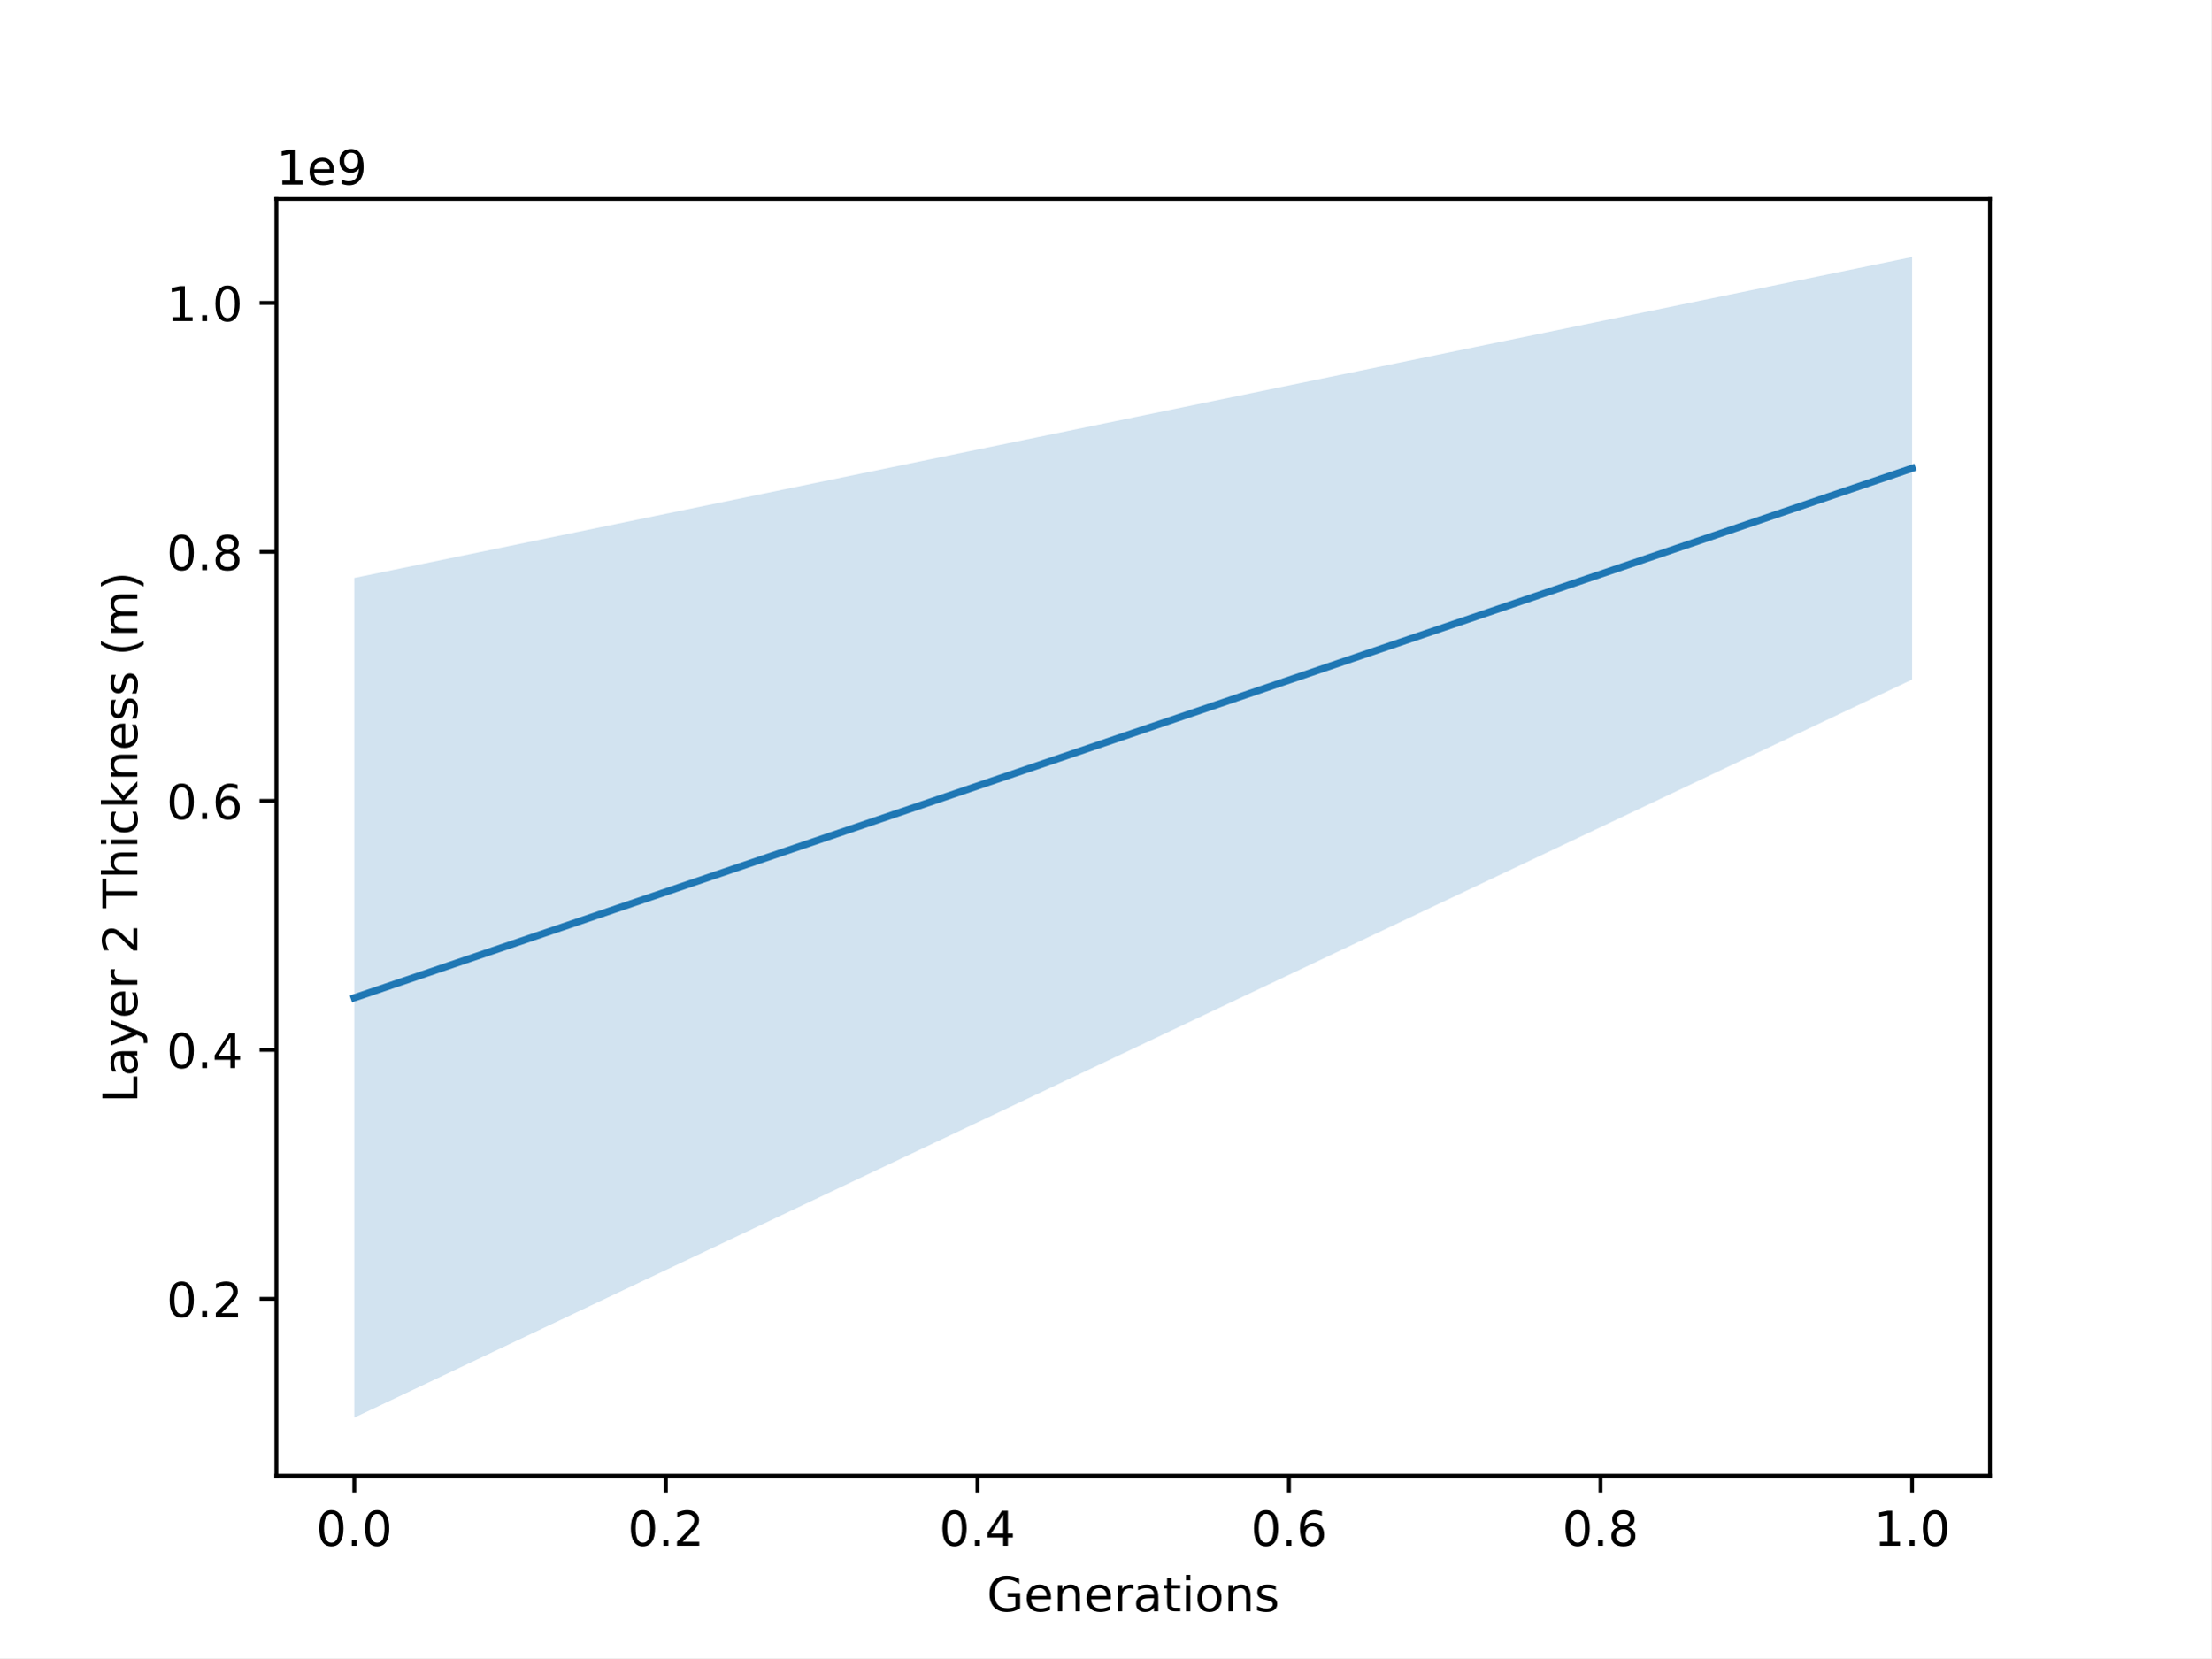
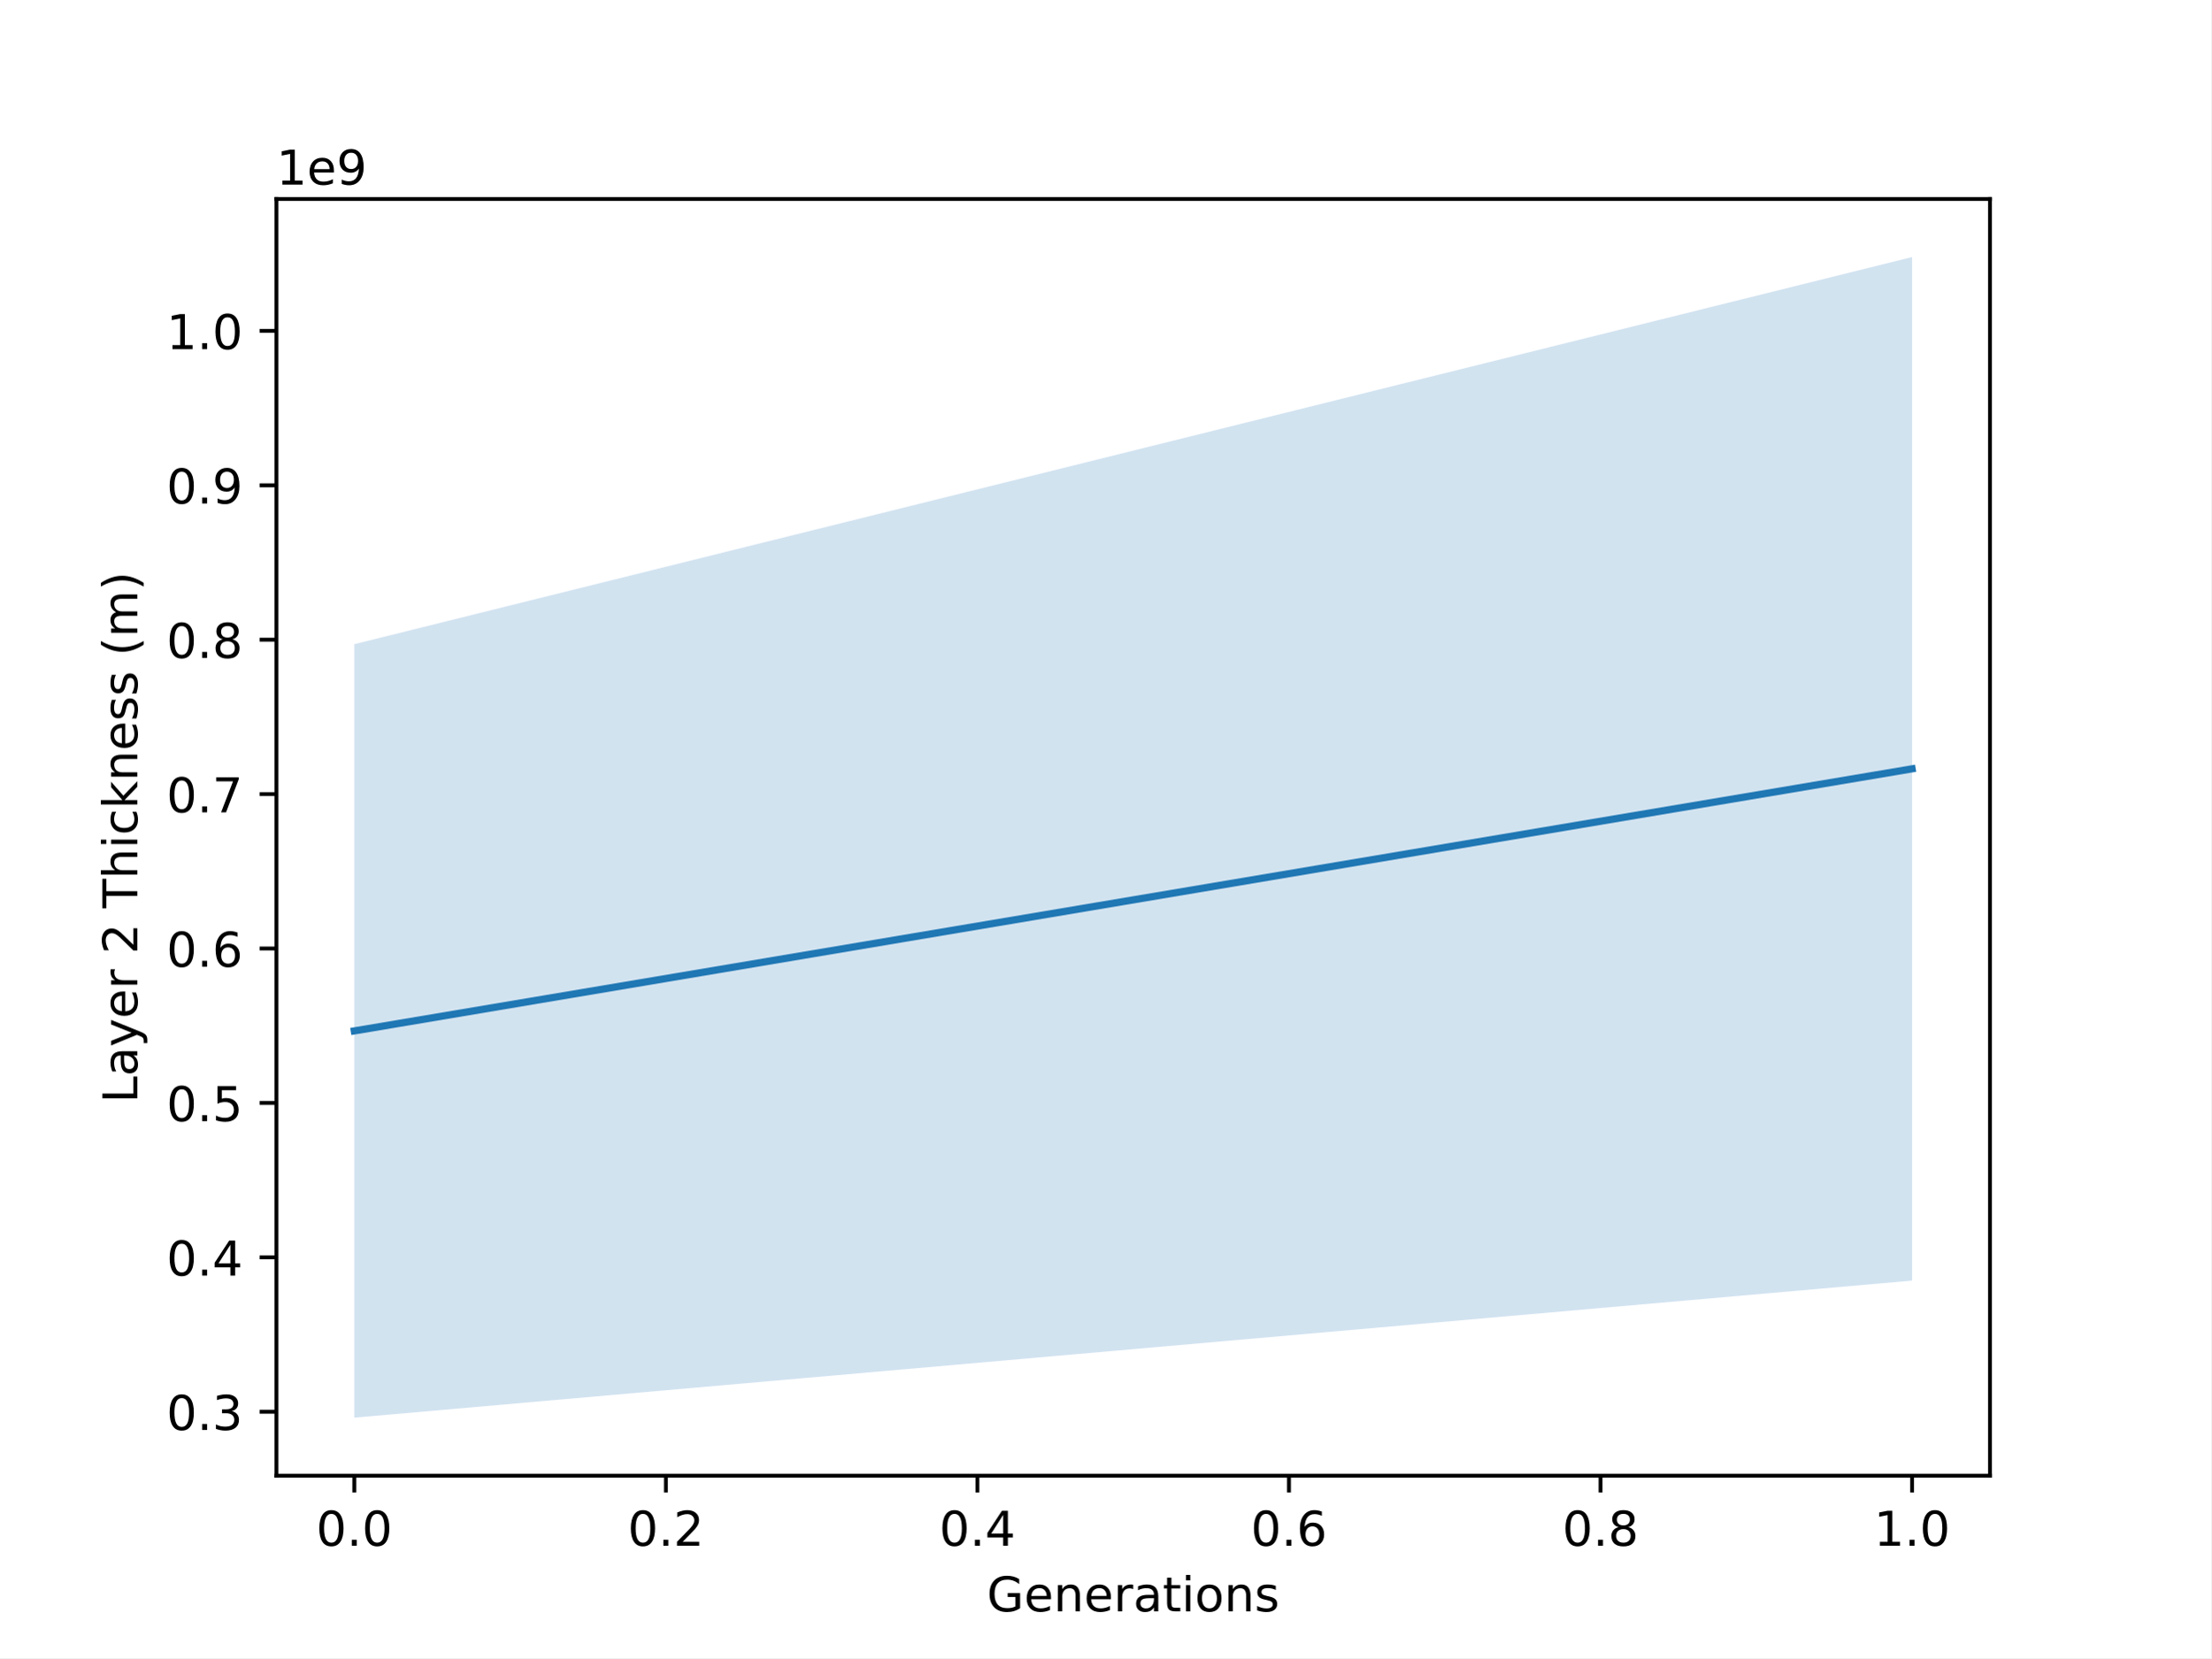
<svg xmlns="http://www.w3.org/2000/svg" xmlns:xlink="http://www.w3.org/1999/xlink" width="460.8pt" height="345.6pt" viewBox="0 0 460.8 345.6" version="1.1">
  <defs>
    <style type="text/css">*{stroke-linejoin: round; stroke-linecap: butt}</style>
  </defs>
  <g id="figure_1">
    <g id="patch_1">
      <path d="M 0 345.6  L 460.8 345.6  L 460.8 0  L 0 0  z " style="fill: #ffffff" />
    </g>
    <g id="axes_1">
      <g id="patch_2">
        <path d="M 57.6 307.584  L 414.72 307.584  L 414.72 41.472  L 57.6 41.472  z " style="fill: #ffffff" />
      </g>
      <g id="PolyCollection_1">
-         <path d="M 73.833 120.459  L 73.833 295.488  L 398.487 141.638  L 398.487 53.568  L 398.487 53.568  L 73.833 120.459  z " clip-path="url(#pd97bbeb970)" style="fill: #1f77b4; fill-opacity: 0.2" />
+         <path d="M 73.833 134.261  L 73.833 295.488  L 398.487 266.922  L 398.487 53.568  L 398.487 53.568  L 73.833 134.261  z " clip-path="url(#pe3a390f8cf)" style="fill: #1f77b4; fill-opacity: 0.2" />
      </g>
      <g id="matplotlib.axis_1">
        <g id="xtick_1">
          <g id="line2d_1">
            <defs>
-               <path id="mf9c140bf6c" d="M 0 0  L 0 3.5  " style="stroke: #000000; stroke-width: 0.8" />
+               <path id="m3cd0b9c267" d="M 0 0  L 0 3.5  " style="stroke: #000000; stroke-width: 0.8" />
            </defs>
            <g>
-               <use xlink:href="#mf9c140bf6c" x="73.833" y="307.584" style="stroke: #000000; stroke-width: 0.8" />
+               <use xlink:href="#m3cd0b9c267" x="73.833" y="307.584" style="stroke: #000000; stroke-width: 0.8" />
            </g>
          </g>
          <g id="text_1">
            <g transform="translate(65.88116 322.1824)scale(0.1 -0.1)">
              <defs>
                <path id="DejaVuSans-30" d="M 2034 4250  Q 1547 4250 1301 3770  Q 1056 3291 1056 2328  Q 1056 1369 1301 889  Q 1547 409 2034 409  Q 2525 409 2770 889  Q 3016 1369 3016 2328  Q 3016 3291 2770 3770  Q 2525 4250 2034 4250  z M 2034 4750  Q 2819 4750 3233 4129  Q 3647 3509 3647 2328  Q 3647 1150 3233 529  Q 2819 -91 2034 -91  Q 1250 -91 836 529  Q 422 1150 422 2328  Q 422 3509 836 4129  Q 1250 4750 2034 4750  z " transform="scale(0.015625)" />
                <path id="DejaVuSans-2e" d="M 684 794  L 1344 794  L 1344 0  L 684 0  L 684 794  z " transform="scale(0.015625)" />
              </defs>
              <use xlink:href="#DejaVuSans-30" />
              <use xlink:href="#DejaVuSans-2e" x="63.623" />
              <use xlink:href="#DejaVuSans-30" x="95.41" />
            </g>
          </g>
        </g>
        <g id="xtick_2">
          <g id="line2d_2">
            <g>
-               <use xlink:href="#mf9c140bf6c" x="138.764" y="307.584" style="stroke: #000000; stroke-width: 0.8" />
+               <use xlink:href="#m3cd0b9c267" x="138.764" y="307.584" style="stroke: #000000; stroke-width: 0.8" />
            </g>
          </g>
          <g id="text_2">
            <g transform="translate(130.8121 322.1824)scale(0.1 -0.1)">
              <defs>
                <path id="DejaVuSans-32" d="M 1228 531  L 3431 531  L 3431 0  L 469 0  L 469 531  Q 828 903 1448 1529  Q 2069 2156 2228 2338  Q 2531 2678 2651 2914  Q 2772 3150 2772 3378  Q 2772 3750 2511 3984  Q 2250 4219 1831 4219  Q 1534 4219 1204 4116  Q 875 4013 500 3803  L 500 4441  Q 881 4594 1212 4672  Q 1544 4750 1819 4750  Q 2544 4750 2975 4387  Q 3406 4025 3406 3419  Q 3406 3131 3298 2873  Q 3191 2616 2906 2266  Q 2828 2175 2409 1742  Q 1991 1309 1228 531  z " transform="scale(0.015625)" />
              </defs>
              <use xlink:href="#DejaVuSans-30" />
              <use xlink:href="#DejaVuSans-2e" x="63.623" />
              <use xlink:href="#DejaVuSans-32" x="95.41" />
            </g>
          </g>
        </g>
        <g id="xtick_3">
          <g id="line2d_3">
            <g>
-               <use xlink:href="#mf9c140bf6c" x="203.695" y="307.584" style="stroke: #000000; stroke-width: 0.8" />
+               <use xlink:href="#m3cd0b9c267" x="203.695" y="307.584" style="stroke: #000000; stroke-width: 0.8" />
            </g>
          </g>
          <g id="text_3">
            <g transform="translate(195.743 322.1824)scale(0.1 -0.1)">
              <defs>
                <path id="DejaVuSans-34" d="M 2419 4116  L 825 1625  L 2419 1625  L 2419 4116  z M 2253 4666  L 3047 4666  L 3047 1625  L 3713 1625  L 3713 1100  L 3047 1100  L 3047 0  L 2419 0  L 2419 1100  L 313 1100  L 313 1709  L 2253 4666  z " transform="scale(0.015625)" />
              </defs>
              <use xlink:href="#DejaVuSans-30" />
              <use xlink:href="#DejaVuSans-2e" x="63.623" />
              <use xlink:href="#DejaVuSans-34" x="95.41" />
            </g>
          </g>
        </g>
        <g id="xtick_4">
          <g id="line2d_4">
            <g>
-               <use xlink:href="#mf9c140bf6c" x="268.625" y="307.584" style="stroke: #000000; stroke-width: 0.8" />
+               <use xlink:href="#m3cd0b9c267" x="268.625" y="307.584" style="stroke: #000000; stroke-width: 0.8" />
            </g>
          </g>
          <g id="text_4">
            <g transform="translate(260.6739 322.1824)scale(0.1 -0.1)">
              <defs>
                <path id="DejaVuSans-36" d="M 2113 2584  Q 1688 2584 1439 2293  Q 1191 2003 1191 1497  Q 1191 994 1439 701  Q 1688 409 2113 409  Q 2538 409 2786 701  Q 3034 994 3034 1497  Q 3034 2003 2786 2293  Q 2538 2584 2113 2584  z M 3366 4563  L 3366 3988  Q 3128 4100 2886 4159  Q 2644 4219 2406 4219  Q 1781 4219 1451 3797  Q 1122 3375 1075 2522  Q 1259 2794 1537 2939  Q 1816 3084 2150 3084  Q 2853 3084 3261 2657  Q 3669 2231 3669 1497  Q 3669 778 3244 343  Q 2819 -91 2113 -91  Q 1303 -91 875 529  Q 447 1150 447 2328  Q 447 3434 972 4092  Q 1497 4750 2381 4750  Q 2619 4750 2861 4703  Q 3103 4656 3366 4563  z " transform="scale(0.015625)" />
              </defs>
              <use xlink:href="#DejaVuSans-30" />
              <use xlink:href="#DejaVuSans-2e" x="63.623" />
              <use xlink:href="#DejaVuSans-36" x="95.41" />
            </g>
          </g>
        </g>
        <g id="xtick_5">
          <g id="line2d_5">
            <g>
-               <use xlink:href="#mf9c140bf6c" x="333.556" y="307.584" style="stroke: #000000; stroke-width: 0.8" />
+               <use xlink:href="#m3cd0b9c267" x="333.556" y="307.584" style="stroke: #000000; stroke-width: 0.8" />
            </g>
          </g>
          <g id="text_5">
            <g transform="translate(325.6048 322.1824)scale(0.1 -0.1)">
              <defs>
                <path id="DejaVuSans-38" d="M 2034 2216  Q 1584 2216 1326 1975  Q 1069 1734 1069 1313  Q 1069 891 1326 650  Q 1584 409 2034 409  Q 2484 409 2743 651  Q 3003 894 3003 1313  Q 3003 1734 2745 1975  Q 2488 2216 2034 2216  z M 1403 2484  Q 997 2584 770 2862  Q 544 3141 544 3541  Q 544 4100 942 4425  Q 1341 4750 2034 4750  Q 2731 4750 3128 4425  Q 3525 4100 3525 3541  Q 3525 3141 3298 2862  Q 3072 2584 2669 2484  Q 3125 2378 3379 2068  Q 3634 1759 3634 1313  Q 3634 634 3220 271  Q 2806 -91 2034 -91  Q 1263 -91 848 271  Q 434 634 434 1313  Q 434 1759 690 2068  Q 947 2378 1403 2484  z M 1172 3481  Q 1172 3119 1398 2916  Q 1625 2713 2034 2713  Q 2441 2713 2670 2916  Q 2900 3119 2900 3481  Q 2900 3844 2670 4047  Q 2441 4250 2034 4250  Q 1625 4250 1398 4047  Q 1172 3844 1172 3481  z " transform="scale(0.015625)" />
              </defs>
              <use xlink:href="#DejaVuSans-30" />
              <use xlink:href="#DejaVuSans-2e" x="63.623" />
              <use xlink:href="#DejaVuSans-38" x="95.41" />
            </g>
          </g>
        </g>
        <g id="xtick_6">
          <g id="line2d_6">
            <g>
-               <use xlink:href="#mf9c140bf6c" x="398.487" y="307.584" style="stroke: #000000; stroke-width: 0.8" />
+               <use xlink:href="#m3cd0b9c267" x="398.487" y="307.584" style="stroke: #000000; stroke-width: 0.8" />
            </g>
          </g>
          <g id="text_6">
            <g transform="translate(390.5357 322.1824)scale(0.1 -0.1)">
              <defs>
                <path id="DejaVuSans-31" d="M 794 531  L 1825 531  L 1825 4091  L 703 3866  L 703 4441  L 1819 4666  L 2450 4666  L 2450 531  L 3481 531  L 3481 0  L 794 0  L 794 531  z " transform="scale(0.015625)" />
              </defs>
              <use xlink:href="#DejaVuSans-31" />
              <use xlink:href="#DejaVuSans-2e" x="63.623" />
              <use xlink:href="#DejaVuSans-30" x="95.41" />
            </g>
          </g>
        </g>
        <g id="text_7">
          <g transform="translate(205.6623 335.8606)scale(0.1 -0.1)">
            <defs>
              <path id="DejaVuSans-47" d="M 3809 666  L 3809 1919  L 2778 1919  L 2778 2438  L 4434 2438  L 4434 434  Q 4069 175 3628 42  Q 3188 -91 2688 -91  Q 1594 -91 976 548  Q 359 1188 359 2328  Q 359 3472 976 4111  Q 1594 4750 2688 4750  Q 3144 4750 3555 4637  Q 3966 4525 4313 4306  L 4313 3634  Q 3963 3931 3569 4081  Q 3175 4231 2741 4231  Q 1884 4231 1454 3753  Q 1025 3275 1025 2328  Q 1025 1384 1454 906  Q 1884 428 2741 428  Q 3075 428 3337 486  Q 3600 544 3809 666  z " transform="scale(0.015625)" />
              <path id="DejaVuSans-65" d="M 3597 1894  L 3597 1613  L 953 1613  Q 991 1019 1311 708  Q 1631 397 2203 397  Q 2534 397 2845 478  Q 3156 559 3463 722  L 3463 178  Q 3153 47 2828 -22  Q 2503 -91 2169 -91  Q 1331 -91 842 396  Q 353 884 353 1716  Q 353 2575 817 3079  Q 1281 3584 2069 3584  Q 2775 3584 3186 3129  Q 3597 2675 3597 1894  z M 3022 2063  Q 3016 2534 2758 2815  Q 2500 3097 2075 3097  Q 1594 3097 1305 2825  Q 1016 2553 972 2059  L 3022 2063  z " transform="scale(0.015625)" />
              <path id="DejaVuSans-6e" d="M 3513 2113  L 3513 0  L 2938 0  L 2938 2094  Q 2938 2591 2744 2837  Q 2550 3084 2163 3084  Q 1697 3084 1428 2787  Q 1159 2491 1159 1978  L 1159 0  L 581 0  L 581 3500  L 1159 3500  L 1159 2956  Q 1366 3272 1645 3428  Q 1925 3584 2291 3584  Q 2894 3584 3203 3211  Q 3513 2838 3513 2113  z " transform="scale(0.015625)" />
              <path id="DejaVuSans-72" d="M 2631 2963  Q 2534 3019 2420 3045  Q 2306 3072 2169 3072  Q 1681 3072 1420 2755  Q 1159 2438 1159 1844  L 1159 0  L 581 0  L 581 3500  L 1159 3500  L 1159 2956  Q 1341 3275 1631 3429  Q 1922 3584 2338 3584  Q 2397 3584 2469 3576  Q 2541 3569 2628 3553  L 2631 2963  z " transform="scale(0.015625)" />
              <path id="DejaVuSans-61" d="M 2194 1759  Q 1497 1759 1228 1600  Q 959 1441 959 1056  Q 959 750 1161 570  Q 1363 391 1709 391  Q 2188 391 2477 730  Q 2766 1069 2766 1631  L 2766 1759  L 2194 1759  z M 3341 1997  L 3341 0  L 2766 0  L 2766 531  Q 2569 213 2275 61  Q 1981 -91 1556 -91  Q 1019 -91 701 211  Q 384 513 384 1019  Q 384 1609 779 1909  Q 1175 2209 1959 2209  L 2766 2209  L 2766 2266  Q 2766 2663 2505 2880  Q 2244 3097 1772 3097  Q 1472 3097 1187 3025  Q 903 2953 641 2809  L 641 3341  Q 956 3463 1253 3523  Q 1550 3584 1831 3584  Q 2591 3584 2966 3190  Q 3341 2797 3341 1997  z " transform="scale(0.015625)" />
              <path id="DejaVuSans-74" d="M 1172 4494  L 1172 3500  L 2356 3500  L 2356 3053  L 1172 3053  L 1172 1153  Q 1172 725 1289 603  Q 1406 481 1766 481  L 2356 481  L 2356 0  L 1766 0  Q 1100 0 847 248  Q 594 497 594 1153  L 594 3053  L 172 3053  L 172 3500  L 594 3500  L 594 4494  L 1172 4494  z " transform="scale(0.015625)" />
              <path id="DejaVuSans-69" d="M 603 3500  L 1178 3500  L 1178 0  L 603 0  L 603 3500  z M 603 4863  L 1178 4863  L 1178 4134  L 603 4134  L 603 4863  z " transform="scale(0.015625)" />
              <path id="DejaVuSans-6f" d="M 1959 3097  Q 1497 3097 1228 2736  Q 959 2375 959 1747  Q 959 1119 1226 758  Q 1494 397 1959 397  Q 2419 397 2687 759  Q 2956 1122 2956 1747  Q 2956 2369 2687 2733  Q 2419 3097 1959 3097  z M 1959 3584  Q 2709 3584 3137 3096  Q 3566 2609 3566 1747  Q 3566 888 3137 398  Q 2709 -91 1959 -91  Q 1206 -91 779 398  Q 353 888 353 1747  Q 353 2609 779 3096  Q 1206 3584 1959 3584  z " transform="scale(0.015625)" />
              <path id="DejaVuSans-73" d="M 2834 3397  L 2834 2853  Q 2591 2978 2328 3040  Q 2066 3103 1784 3103  Q 1356 3103 1142 2972  Q 928 2841 928 2578  Q 928 2378 1081 2264  Q 1234 2150 1697 2047  L 1894 2003  Q 2506 1872 2764 1633  Q 3022 1394 3022 966  Q 3022 478 2636 193  Q 2250 -91 1575 -91  Q 1294 -91 989 -36  Q 684 19 347 128  L 347 722  Q 666 556 975 473  Q 1284 391 1588 391  Q 1994 391 2212 530  Q 2431 669 2431 922  Q 2431 1156 2273 1281  Q 2116 1406 1581 1522  L 1381 1569  Q 847 1681 609 1914  Q 372 2147 372 2553  Q 372 3047 722 3315  Q 1072 3584 1716 3584  Q 2034 3584 2315 3537  Q 2597 3491 2834 3397  z " transform="scale(0.015625)" />
            </defs>
            <use xlink:href="#DejaVuSans-47" />
            <use xlink:href="#DejaVuSans-65" x="77.49" />
            <use xlink:href="#DejaVuSans-6e" x="139.014" />
            <use xlink:href="#DejaVuSans-65" x="202.393" />
            <use xlink:href="#DejaVuSans-72" x="263.916" />
            <use xlink:href="#DejaVuSans-61" x="305.029" />
            <use xlink:href="#DejaVuSans-74" x="366.309" />
            <use xlink:href="#DejaVuSans-69" x="405.518" />
            <use xlink:href="#DejaVuSans-6f" x="433.301" />
            <use xlink:href="#DejaVuSans-6e" x="494.482" />
            <use xlink:href="#DejaVuSans-73" x="557.861" />
          </g>
        </g>
      </g>
      <g id="matplotlib.axis_2">
        <g id="ytick_1">
          <g id="line2d_7">
            <defs>
-               <path id="m0a9adb5479" d="M 0 0  L -3.5 0  " style="stroke: #000000; stroke-width: 0.8" />
+               <path id="md04cd48ae5" d="M 0 0  L -3.5 0  " style="stroke: #000000; stroke-width: 0.8" />
            </defs>
            <g>
-               <use xlink:href="#m0a9adb5479" x="57.6" y="270.725" style="stroke: #000000; stroke-width: 0.8" />
+               <use xlink:href="#md04cd48ae5" x="57.6" y="294.255" style="stroke: #000000; stroke-width: 0.8" />
            </g>
          </g>
          <g id="text_8">
-             <g transform="translate(34.69687 274.5246)scale(0.1 -0.1)">
-               <use xlink:href="#DejaVuSans-30" />
-               <use xlink:href="#DejaVuSans-2e" x="63.623" />
-               <use xlink:href="#DejaVuSans-32" x="95.41" />
+             <g transform="translate(34.69687 298.0546)scale(0.1 -0.1)">
+               <defs>
+                 <path id="DejaVuSans-33" d="M 2597 2516  Q 3050 2419 3304 2112  Q 3559 1806 3559 1356  Q 3559 666 3084 287  Q 2609 -91 1734 -91  Q 1441 -91 1130 -33  Q 819 25 488 141  L 488 750  Q 750 597 1062 519  Q 1375 441 1716 441  Q 2309 441 2620 675  Q 2931 909 2931 1356  Q 2931 1769 2642 2001  Q 2353 2234 1838 2234  L 1294 2234  L 1294 2753  L 1863 2753  Q 2328 2753 2575 2939  Q 2822 3125 2822 3475  Q 2822 3834 2567 4026  Q 2313 4219 1838 4219  Q 1578 4219 1281 4162  Q 984 4106 628 3988  L 628 4550  Q 988 4650 1302 4700  Q 1616 4750 1894 4750  Q 2613 4750 3031 4423  Q 3450 4097 3450 3541  Q 3450 3153 3228 2886  Q 3006 2619 2597 2516  z " transform="scale(0.015625)" />
+               </defs>
+               <use xlink:href="#DejaVuSans-30" />
+               <use xlink:href="#DejaVuSans-2e" x="63.623" />
+               <use xlink:href="#DejaVuSans-33" x="95.41" />
            </g>
          </g>
        </g>
        <g id="ytick_2">
          <g id="line2d_8">
            <g>
-               <use xlink:href="#m0a9adb5479" x="57.6" y="218.826" style="stroke: #000000; stroke-width: 0.8" />
+               <use xlink:href="#md04cd48ae5" x="57.6" y="262.07" style="stroke: #000000; stroke-width: 0.8" />
            </g>
          </g>
          <g id="text_9">
-             <g transform="translate(34.69687 222.6249)scale(0.1 -0.1)">
+             <g transform="translate(34.69687 265.8693)scale(0.1 -0.1)">
              <use xlink:href="#DejaVuSans-30" />
              <use xlink:href="#DejaVuSans-2e" x="63.623" />
              <use xlink:href="#DejaVuSans-34" x="95.41" />
            </g>
          </g>
        </g>
        <g id="ytick_3">
          <g id="line2d_9">
            <g>
-               <use xlink:href="#m0a9adb5479" x="57.6" y="166.926" style="stroke: #000000; stroke-width: 0.8" />
+               <use xlink:href="#md04cd48ae5" x="57.6" y="229.885" style="stroke: #000000; stroke-width: 0.8" />
            </g>
          </g>
          <g id="text_10">
-             <g transform="translate(34.69687 170.7252)scale(0.1 -0.1)">
-               <use xlink:href="#DejaVuSans-30" />
-               <use xlink:href="#DejaVuSans-2e" x="63.623" />
-               <use xlink:href="#DejaVuSans-36" x="95.41" />
+             <g transform="translate(34.69687 233.6841)scale(0.1 -0.1)">
+               <defs>
+                 <path id="DejaVuSans-35" d="M 691 4666  L 3169 4666  L 3169 4134  L 1269 4134  L 1269 2991  Q 1406 3038 1543 3061  Q 1681 3084 1819 3084  Q 2600 3084 3056 2656  Q 3513 2228 3513 1497  Q 3513 744 3044 326  Q 2575 -91 1722 -91  Q 1428 -91 1123 -41  Q 819 9 494 109  L 494 744  Q 775 591 1075 516  Q 1375 441 1709 441  Q 2250 441 2565 725  Q 2881 1009 2881 1497  Q 2881 1984 2565 2268  Q 2250 2553 1709 2553  Q 1456 2553 1204 2497  Q 953 2441 691 2322  L 691 4666  z " transform="scale(0.015625)" />
+               </defs>
+               <use xlink:href="#DejaVuSans-30" />
+               <use xlink:href="#DejaVuSans-2e" x="63.623" />
+               <use xlink:href="#DejaVuSans-35" x="95.41" />
            </g>
          </g>
        </g>
        <g id="ytick_4">
          <g id="line2d_10">
            <g>
-               <use xlink:href="#m0a9adb5479" x="57.6" y="115.026" style="stroke: #000000; stroke-width: 0.8" />
+               <use xlink:href="#md04cd48ae5" x="57.6" y="197.7" style="stroke: #000000; stroke-width: 0.8" />
            </g>
          </g>
          <g id="text_11">
-             <g transform="translate(34.69687 118.8255)scale(0.1 -0.1)">
-               <use xlink:href="#DejaVuSans-30" />
-               <use xlink:href="#DejaVuSans-2e" x="63.623" />
-               <use xlink:href="#DejaVuSans-38" x="95.41" />
+             <g transform="translate(34.69687 201.4988)scale(0.1 -0.1)">
+               <use xlink:href="#DejaVuSans-30" />
+               <use xlink:href="#DejaVuSans-2e" x="63.623" />
+               <use xlink:href="#DejaVuSans-36" x="95.41" />
            </g>
          </g>
        </g>
        <g id="ytick_5">
          <g id="line2d_11">
            <g>
-               <use xlink:href="#m0a9adb5479" x="57.6" y="63.127" style="stroke: #000000; stroke-width: 0.8" />
+               <use xlink:href="#md04cd48ae5" x="57.6" y="165.514" style="stroke: #000000; stroke-width: 0.8" />
            </g>
          </g>
          <g id="text_12">
-             <g transform="translate(34.69687 66.92581)scale(0.1 -0.1)">
+             <g transform="translate(34.69687 169.3135)scale(0.1 -0.1)">
+               <defs>
+                 <path id="DejaVuSans-37" d="M 525 4666  L 3525 4666  L 3525 4397  L 1831 0  L 1172 0  L 2766 4134  L 525 4134  L 525 4666  z " transform="scale(0.015625)" />
+               </defs>
+               <use xlink:href="#DejaVuSans-30" />
+               <use xlink:href="#DejaVuSans-2e" x="63.623" />
+               <use xlink:href="#DejaVuSans-37" x="95.41" />
+             </g>
+           </g>
+         </g>
+         <g id="ytick_6">
+           <g id="line2d_12">
+             <g>
+               <use xlink:href="#md04cd48ae5" x="57.6" y="133.329" style="stroke: #000000; stroke-width: 0.8" />
+             </g>
+           </g>
+           <g id="text_13">
+             <g transform="translate(34.69687 137.1283)scale(0.1 -0.1)">
+               <use xlink:href="#DejaVuSans-30" />
+               <use xlink:href="#DejaVuSans-2e" x="63.623" />
+               <use xlink:href="#DejaVuSans-38" x="95.41" />
+             </g>
+           </g>
+         </g>
+         <g id="ytick_7">
+           <g id="line2d_13">
+             <g>
+               <use xlink:href="#md04cd48ae5" x="57.6" y="101.144" style="stroke: #000000; stroke-width: 0.8" />
+             </g>
+           </g>
+           <g id="text_14">
+             <g transform="translate(34.69687 104.943)scale(0.1 -0.1)">
+               <defs>
+                 <path id="DejaVuSans-39" d="M 703 97  L 703 672  Q 941 559 1184 500  Q 1428 441 1663 441  Q 2288 441 2617 861  Q 2947 1281 2994 2138  Q 2813 1869 2534 1725  Q 2256 1581 1919 1581  Q 1219 1581 811 2004  Q 403 2428 403 3163  Q 403 3881 828 4315  Q 1253 4750 1959 4750  Q 2769 4750 3195 4129  Q 3622 3509 3622 2328  Q 3622 1225 3098 567  Q 2575 -91 1691 -91  Q 1453 -91 1209 -44  Q 966 3 703 97  z M 1959 2075  Q 2384 2075 2632 2365  Q 2881 2656 2881 3163  Q 2881 3666 2632 3958  Q 2384 4250 1959 4250  Q 1534 4250 1286 3958  Q 1038 3666 1038 3163  Q 1038 2656 1286 2365  Q 1534 2075 1959 2075  z " transform="scale(0.015625)" />
+               </defs>
+               <use xlink:href="#DejaVuSans-30" />
+               <use xlink:href="#DejaVuSans-2e" x="63.623" />
+               <use xlink:href="#DejaVuSans-39" x="95.41" />
+             </g>
+           </g>
+         </g>
+         <g id="ytick_8">
+           <g id="line2d_14">
+             <g>
+               <use xlink:href="#md04cd48ae5" x="57.6" y="68.959" style="stroke: #000000; stroke-width: 0.8" />
+             </g>
+           </g>
+           <g id="text_15">
+             <g transform="translate(34.69687 72.75775)scale(0.1 -0.1)">
              <use xlink:href="#DejaVuSans-31" />
              <use xlink:href="#DejaVuSans-2e" x="63.623" />
              <use xlink:href="#DejaVuSans-30" x="95.41" />
            </g>
          </g>
        </g>
-         <g id="text_13">
+         <g id="text_16">
          <g transform="translate(28.61719 229.9007)rotate(-90)scale(0.1 -0.1)">
            <defs>
              <path id="DejaVuSans-4c" d="M 628 4666  L 1259 4666  L 1259 531  L 3531 531  L 3531 0  L 628 0  L 628 4666  z " transform="scale(0.015625)" />
              <path id="DejaVuSans-79" d="M 2059 -325  Q 1816 -950 1584 -1140  Q 1353 -1331 966 -1331  L 506 -1331  L 506 -850  L 844 -850  Q 1081 -850 1212 -737  Q 1344 -625 1503 -206  L 1606 56  L 191 3500  L 800 3500  L 1894 763  L 2988 3500  L 3597 3500  L 2059 -325  z " transform="scale(0.015625)" />
              <path id="DejaVuSans-20" transform="scale(0.015625)" />
              <path id="DejaVuSans-54" d="M -19 4666  L 3928 4666  L 3928 4134  L 2272 4134  L 2272 0  L 1638 0  L 1638 4134  L -19 4134  L -19 4666  z " transform="scale(0.015625)" />
              <path id="DejaVuSans-68" d="M 3513 2113  L 3513 0  L 2938 0  L 2938 2094  Q 2938 2591 2744 2837  Q 2550 3084 2163 3084  Q 1697 3084 1428 2787  Q 1159 2491 1159 1978  L 1159 0  L 581 0  L 581 4863  L 1159 4863  L 1159 2956  Q 1366 3272 1645 3428  Q 1925 3584 2291 3584  Q 2894 3584 3203 3211  Q 3513 2838 3513 2113  z " transform="scale(0.015625)" />
              <path id="DejaVuSans-63" d="M 3122 3366  L 3122 2828  Q 2878 2963 2633 3030  Q 2388 3097 2138 3097  Q 1578 3097 1268 2742  Q 959 2388 959 1747  Q 959 1106 1268 751  Q 1578 397 2138 397  Q 2388 397 2633 464  Q 2878 531 3122 666  L 3122 134  Q 2881 22 2623 -34  Q 2366 -91 2075 -91  Q 1284 -91 818 406  Q 353 903 353 1747  Q 353 2603 823 3093  Q 1294 3584 2113 3584  Q 2378 3584 2631 3529  Q 2884 3475 3122 3366  z " transform="scale(0.015625)" />
              <path id="DejaVuSans-6b" d="M 581 4863  L 1159 4863  L 1159 1991  L 2875 3500  L 3609 3500  L 1753 1863  L 3688 0  L 2938 0  L 1159 1709  L 1159 0  L 581 0  L 581 4863  z " transform="scale(0.015625)" />
              <path id="DejaVuSans-28" d="M 1984 4856  Q 1566 4138 1362 3434  Q 1159 2731 1159 2009  Q 1159 1288 1364 580  Q 1569 -128 1984 -844  L 1484 -844  Q 1016 -109 783 600  Q 550 1309 550 2009  Q 550 2706 781 3412  Q 1013 4119 1484 4856  L 1984 4856  z " transform="scale(0.015625)" />
              <path id="DejaVuSans-6d" d="M 3328 2828  Q 3544 3216 3844 3400  Q 4144 3584 4550 3584  Q 5097 3584 5394 3201  Q 5691 2819 5691 2113  L 5691 0  L 5113 0  L 5113 2094  Q 5113 2597 4934 2840  Q 4756 3084 4391 3084  Q 3944 3084 3684 2787  Q 3425 2491 3425 1978  L 3425 0  L 2847 0  L 2847 2094  Q 2847 2600 2669 2842  Q 2491 3084 2119 3084  Q 1678 3084 1418 2786  Q 1159 2488 1159 1978  L 1159 0  L 581 0  L 581 3500  L 1159 3500  L 1159 2956  Q 1356 3278 1631 3431  Q 1906 3584 2284 3584  Q 2666 3584 2933 3390  Q 3200 3197 3328 2828  z " transform="scale(0.015625)" />
              <path id="DejaVuSans-29" d="M 513 4856  L 1013 4856  Q 1481 4119 1714 3412  Q 1947 2706 1947 2009  Q 1947 1309 1714 600  Q 1481 -109 1013 -844  L 513 -844  Q 928 -128 1133 580  Q 1338 1288 1338 2009  Q 1338 2731 1133 3434  Q 928 4138 513 4856  z " transform="scale(0.015625)" />
            </defs>
            <use xlink:href="#DejaVuSans-4c" />
            <use xlink:href="#DejaVuSans-61" x="55.713" />
            <use xlink:href="#DejaVuSans-79" x="116.992" />
            <use xlink:href="#DejaVuSans-65" x="176.172" />
            <use xlink:href="#DejaVuSans-72" x="237.695" />
            <use xlink:href="#DejaVuSans-20" x="278.809" />
            <use xlink:href="#DejaVuSans-32" x="310.596" />
            <use xlink:href="#DejaVuSans-20" x="374.219" />
            <use xlink:href="#DejaVuSans-54" x="406.006" />
            <use xlink:href="#DejaVuSans-68" x="467.09" />
            <use xlink:href="#DejaVuSans-69" x="530.469" />
            <use xlink:href="#DejaVuSans-63" x="558.252" />
            <use xlink:href="#DejaVuSans-6b" x="613.232" />
            <use xlink:href="#DejaVuSans-6e" x="671.143" />
            <use xlink:href="#DejaVuSans-65" x="734.521" />
            <use xlink:href="#DejaVuSans-73" x="796.045" />
            <use xlink:href="#DejaVuSans-73" x="848.145" />
            <use xlink:href="#DejaVuSans-20" x="900.244" />
            <use xlink:href="#DejaVuSans-28" x="932.031" />
            <use xlink:href="#DejaVuSans-6d" x="971.045" />
            <use xlink:href="#DejaVuSans-29" x="1068.457" />
          </g>
        </g>
-         <g id="text_14">
+         <g id="text_17">
          <g transform="translate(57.6 38.472)scale(0.1 -0.1)">
-             <defs>
-               <path id="DejaVuSans-39" d="M 703 97  L 703 672  Q 941 559 1184 500  Q 1428 441 1663 441  Q 2288 441 2617 861  Q 2947 1281 2994 2138  Q 2813 1869 2534 1725  Q 2256 1581 1919 1581  Q 1219 1581 811 2004  Q 403 2428 403 3163  Q 403 3881 828 4315  Q 1253 4750 1959 4750  Q 2769 4750 3195 4129  Q 3622 3509 3622 2328  Q 3622 1225 3098 567  Q 2575 -91 1691 -91  Q 1453 -91 1209 -44  Q 966 3 703 97  z M 1959 2075  Q 2384 2075 2632 2365  Q 2881 2656 2881 3163  Q 2881 3666 2632 3958  Q 2384 4250 1959 4250  Q 1534 4250 1286 3958  Q 1038 3666 1038 3163  Q 1038 2656 1286 2365  Q 1534 2075 1959 2075  z " transform="scale(0.015625)" />
-             </defs>
            <use xlink:href="#DejaVuSans-31" />
            <use xlink:href="#DejaVuSans-65" x="63.623" />
            <use xlink:href="#DejaVuSans-39" x="125.146" />
          </g>
        </g>
      </g>
-       <g id="line2d_12">
-         <path d="M 73.833 207.973  L 398.487 97.603  " clip-path="url(#pd97bbeb970)" style="fill: none; stroke: #1f77b4; stroke-width: 1.5; stroke-linecap: square" />
+       <g id="line2d_15">
+         <path d="M 73.833 214.875  L 398.487 160.245  " clip-path="url(#pe3a390f8cf)" style="fill: none; stroke: #1f77b4; stroke-width: 1.5; stroke-linecap: square" />
      </g>
      <g id="patch_3">
        <path d="M 57.6 307.584  L 57.6 41.472  " style="fill: none; stroke: #000000; stroke-width: 0.8; stroke-linejoin: miter; stroke-linecap: square" />
      </g>
      <g id="patch_4">
        <path d="M 414.72 307.584  L 414.72 41.472  " style="fill: none; stroke: #000000; stroke-width: 0.8; stroke-linejoin: miter; stroke-linecap: square" />
      </g>
      <g id="patch_5">
        <path d="M 57.6 307.584  L 414.72 307.584  " style="fill: none; stroke: #000000; stroke-width: 0.8; stroke-linejoin: miter; stroke-linecap: square" />
      </g>
      <g id="patch_6">
        <path d="M 57.6 41.472  L 414.72 41.472  " style="fill: none; stroke: #000000; stroke-width: 0.8; stroke-linejoin: miter; stroke-linecap: square" />
      </g>
    </g>
  </g>
  <defs>
-     <clipPath id="pd97bbeb970">
+     <clipPath id="pe3a390f8cf">
      <rect x="57.6" y="41.472" width="357.12" height="266.112" />
    </clipPath>
  </defs>
</svg>
